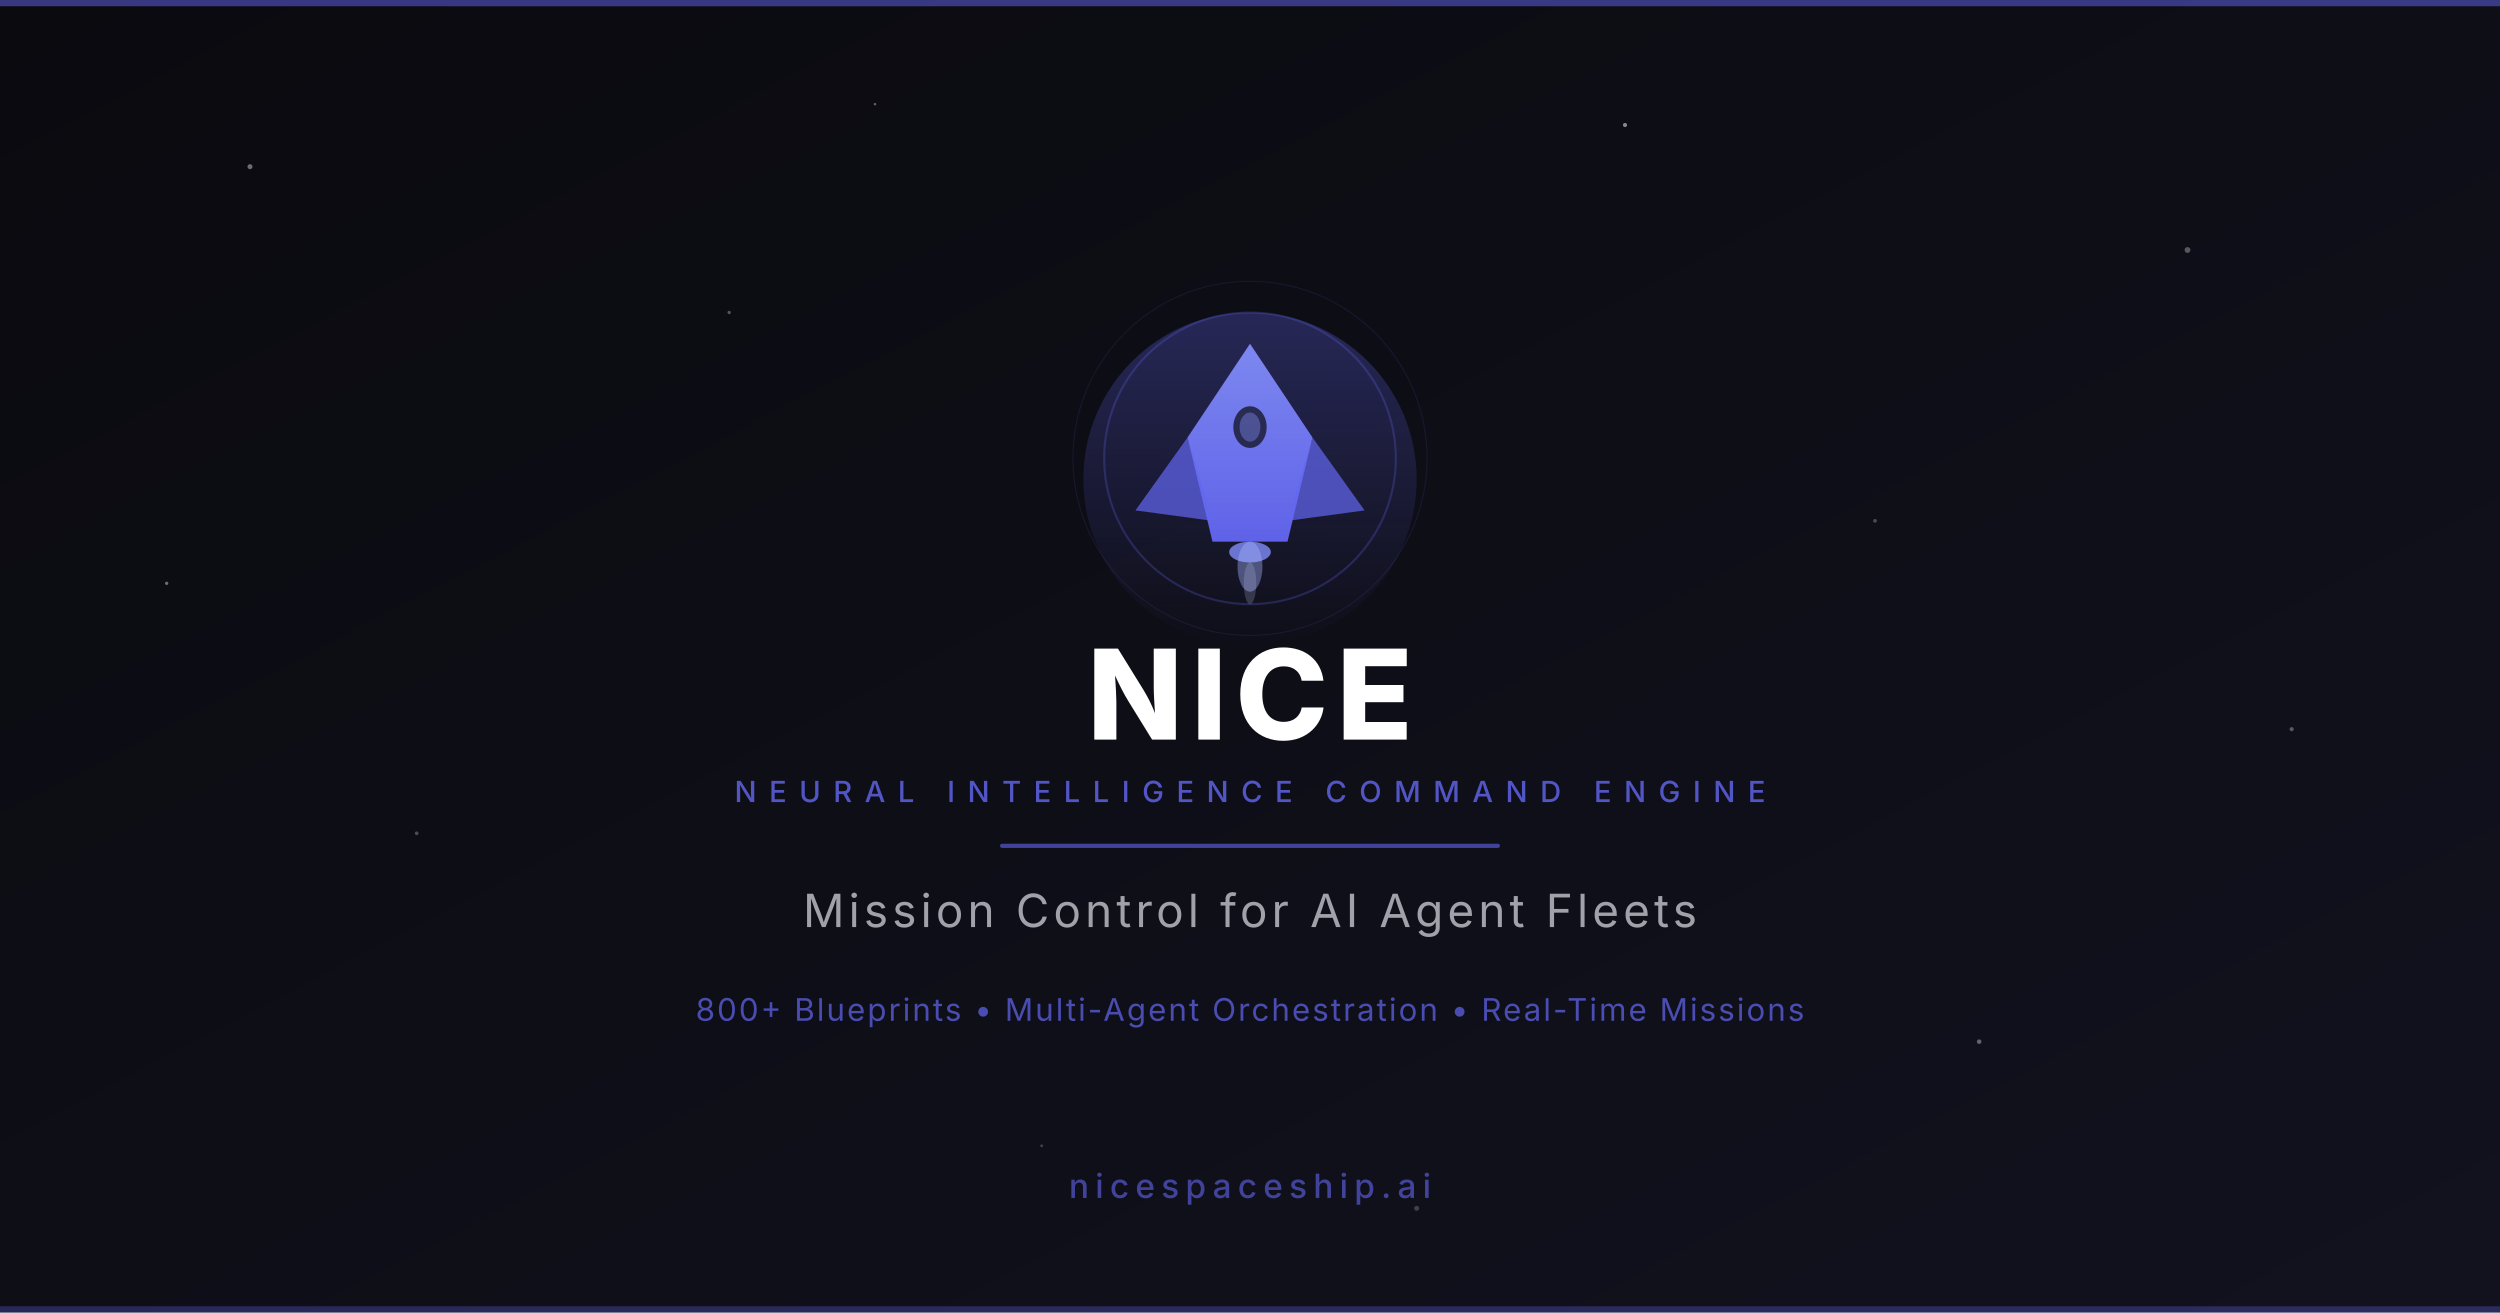
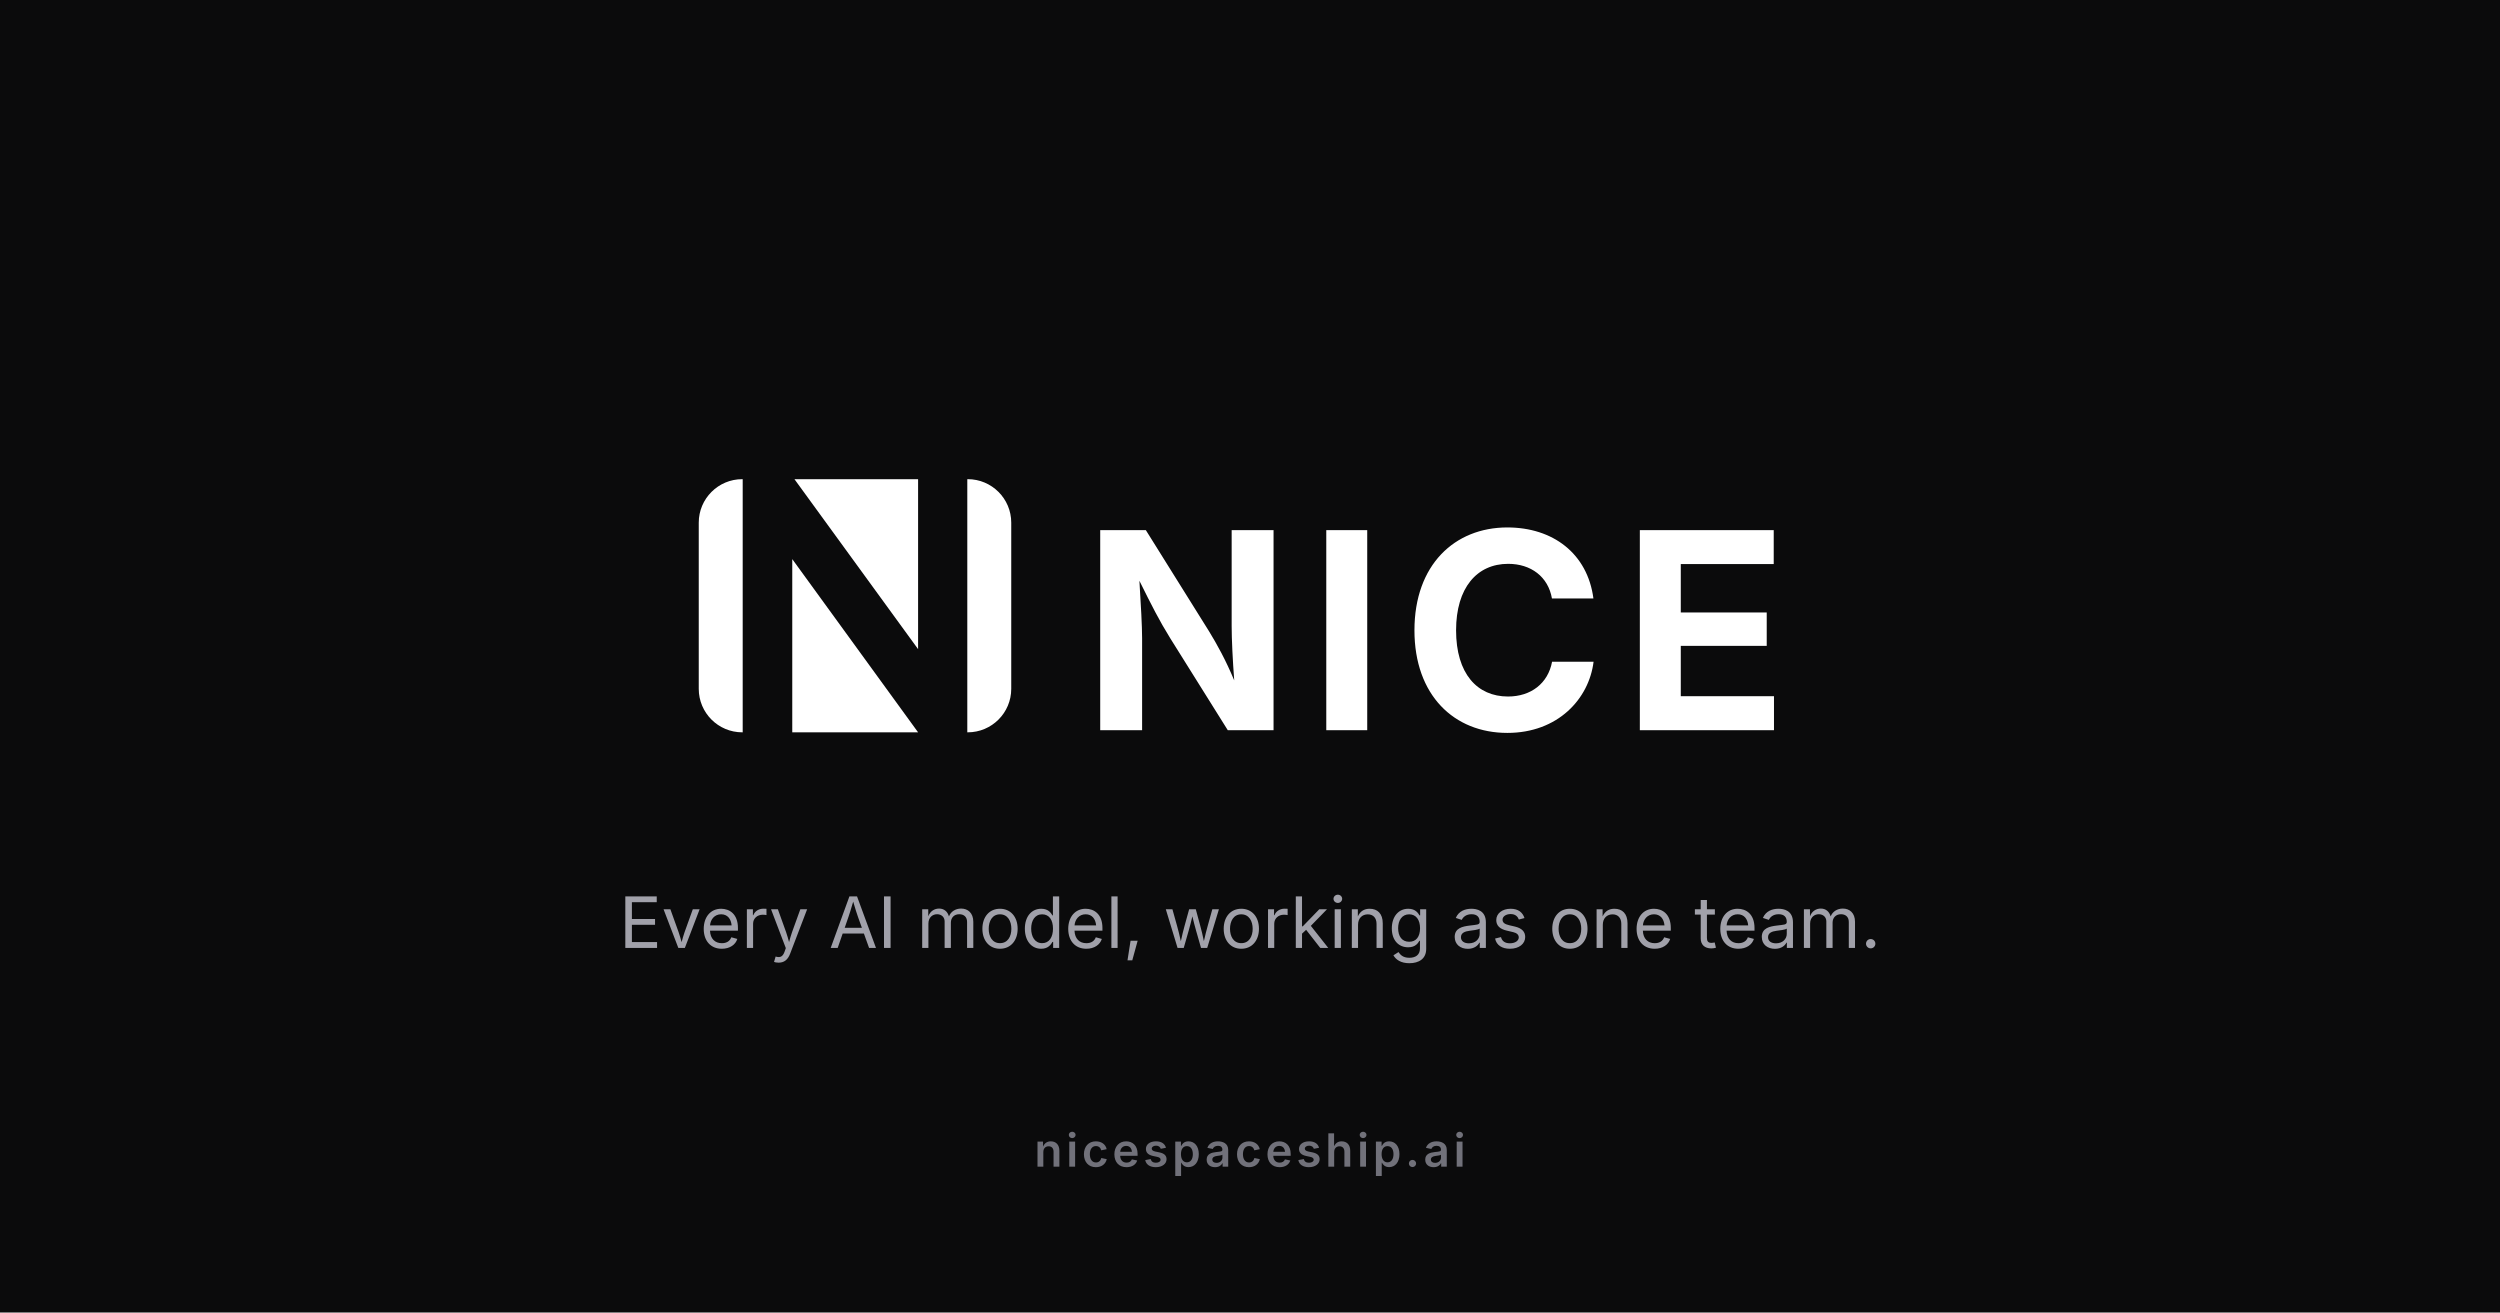
<svg xmlns="http://www.w3.org/2000/svg" width="1200" height="630" viewBox="0 0 1200 630">
-   <defs>
-     <linearGradient id="bg" x1="0%" y1="0%" x2="100%" y2="100%">
-       <stop offset="0%" stop-color="#0a0a0f" />
-       <stop offset="100%" stop-color="#12121f" />
-     </linearGradient>
-     <linearGradient id="accent" x1="0%" y1="0%" x2="0%" y2="100%">
-       <stop offset="0%" stop-color="#818cf8" />
-       <stop offset="100%" stop-color="#6366f1" />
-     </linearGradient>
-     <linearGradient id="glow" x1="0%" y1="0%" x2="0%" y2="100%">
-       <stop offset="0%" stop-color="#6366f1" stop-opacity="0.3" />
-       <stop offset="100%" stop-color="#6366f1" stop-opacity="0" />
-     </linearGradient>
-   </defs>
-   <rect width="1200" height="630" fill="url(#bg)" />
-   <circle cx="120" cy="80" r="1.2" fill="#ffffff" opacity="0.4" />
-   <circle cx="350" cy="150" r="0.8" fill="#ffffff" opacity="0.3" />
-   <circle cx="780" cy="60" r="1" fill="#ffffff" opacity="0.5" />
-   <circle cx="1050" cy="120" r="1.4" fill="#ffffff" opacity="0.3" />
-   <circle cx="200" cy="400" r="0.9" fill="#ffffff" opacity="0.25" />
-   <circle cx="950" cy="500" r="1.1" fill="#ffffff" opacity="0.35" />
-   <circle cx="500" cy="550" r="0.7" fill="#ffffff" opacity="0.2" />
-   <circle cx="1100" cy="350" r="1" fill="#ffffff" opacity="0.3" />
-   <circle cx="80" cy="280" r="0.8" fill="#ffffff" opacity="0.4" />
-   <circle cx="680" cy="580" r="1.2" fill="#ffffff" opacity="0.2" />
-   <circle cx="420" cy="50" r="0.6" fill="#ffffff" opacity="0.35" />
-   <circle cx="900" cy="250" r="0.9" fill="#ffffff" opacity="0.25" />
-   <ellipse cx="600" cy="230" rx="80" ry="80" fill="url(#glow)" />
-   <g transform="translate(600, 220)">
-     <polygon points="0,-55 30,-10 18,40 -18,40 -30,-10" fill="url(#accent)" opacity="0.95" />
-     <ellipse cx="0" cy="-15" rx="8" ry="10" fill="#0a0a0f" opacity="0.7" />
-     <ellipse cx="0" cy="-15" rx="5" ry="7" fill="#818cf8" opacity="0.4" />
-     <polygon points="-30,-10 -55,25 -18,30" fill="#6366f1" opacity="0.7" />
-     <polygon points="30,-10 55,25 18,30" fill="#6366f1" opacity="0.7" />
-     <ellipse cx="0" cy="45" rx="10" ry="5" fill="#818cf8" opacity="0.8" />
-     <ellipse cx="0" cy="52" rx="6" ry="12" fill="#a5b4fc" opacity="0.4" />
-     <ellipse cx="0" cy="60" rx="3" ry="10" fill="#c7d2fe" opacity="0.2" />
-   </g>
-   <circle cx="600" cy="220" r="70" fill="none" stroke="#6366f1" stroke-width="1" opacity="0.25" />
-   <circle cx="600" cy="220" r="85" fill="none" stroke="#6366f1" stroke-width="0.5" opacity="0.12" />
-   <text x="600" y="355" text-anchor="middle" font-family="'Inter', 'Helvetica Neue', Arial, sans-serif" font-size="60" font-weight="800" fill="#ffffff" letter-spacing="4">NICE</text>
-   <text x="600" y="385" text-anchor="middle" font-family="'Inter', 'Helvetica Neue', Arial, sans-serif" font-size="14" font-weight="500" fill="#6366f1" letter-spacing="6" opacity="0.8">NEURAL INTELLIGENCE COMMAND ENGINE</text>
-   <rect x="480" y="405" width="240" height="2" rx="1" fill="#6366f1" opacity="0.6" />
-   <text x="600" y="445" text-anchor="middle" font-family="'Inter', 'Helvetica Neue', Arial, sans-serif" font-size="22" font-weight="400" fill="#a1a1aa" letter-spacing="2">Mission Control for AI Agent Fleets</text>
-   <text x="600" y="490" text-anchor="middle" font-family="'Inter', 'Helvetica Neue', Arial, sans-serif" font-size="15" font-weight="400" fill="#6366f1" opacity="0.7" letter-spacing="1">800+ Blueprints • Multi-Agent Orchestration • Real-Time Missions</text>
-   <text x="600" y="575" text-anchor="middle" font-family="'Inter', 'Helvetica Neue', Arial, sans-serif" font-size="16" font-weight="500" fill="#6366f1" opacity="0.6" letter-spacing="3">nicespaceship.ai</text>
-   <rect x="0" y="0" width="1200" height="3" fill="#6366f1" opacity="0.5" />
-   <rect x="0" y="627" width="1200" height="3" fill="#6366f1" opacity="0.3" />
+   <rect width="1200" height="630" fill="#0b0b0c" />
+   <path fill="#fff" fill-rule="evenodd" transform="translate(335.4 230.0) scale(1.8987)" d="M11 0H68A11 11 0 0 1 79 11V53A11 11 0 0 1 68 64H11A11 11 0 0 1 0 53V11A11 11 0 0 1 11 0ZM11.11 64L11.11 0L24.19 0L55.45 42.97L55.45 0L67.89 0L67.89 64L55.45 64L23.64 20.21L23.64 64Z" />
+   <text x="519.4" y="350.5" font-family="'Figtree', 'Inter', sans-serif" font-size="132" font-weight="700" letter-spacing="7.9" fill="#fff">NICE</text>
+   <text x="600" y="455" text-anchor="middle" font-family="'Inter', sans-serif" font-size="34" font-weight="400" fill="#a1a1aa">Every AI model, working as one team.</text>
+   <text x="600" y="560" text-anchor="middle" font-family="'Inter', sans-serif" font-size="22" font-weight="600" fill="#71717a" letter-spacing="1.8">nicespaceship.ai</text>
</svg>
